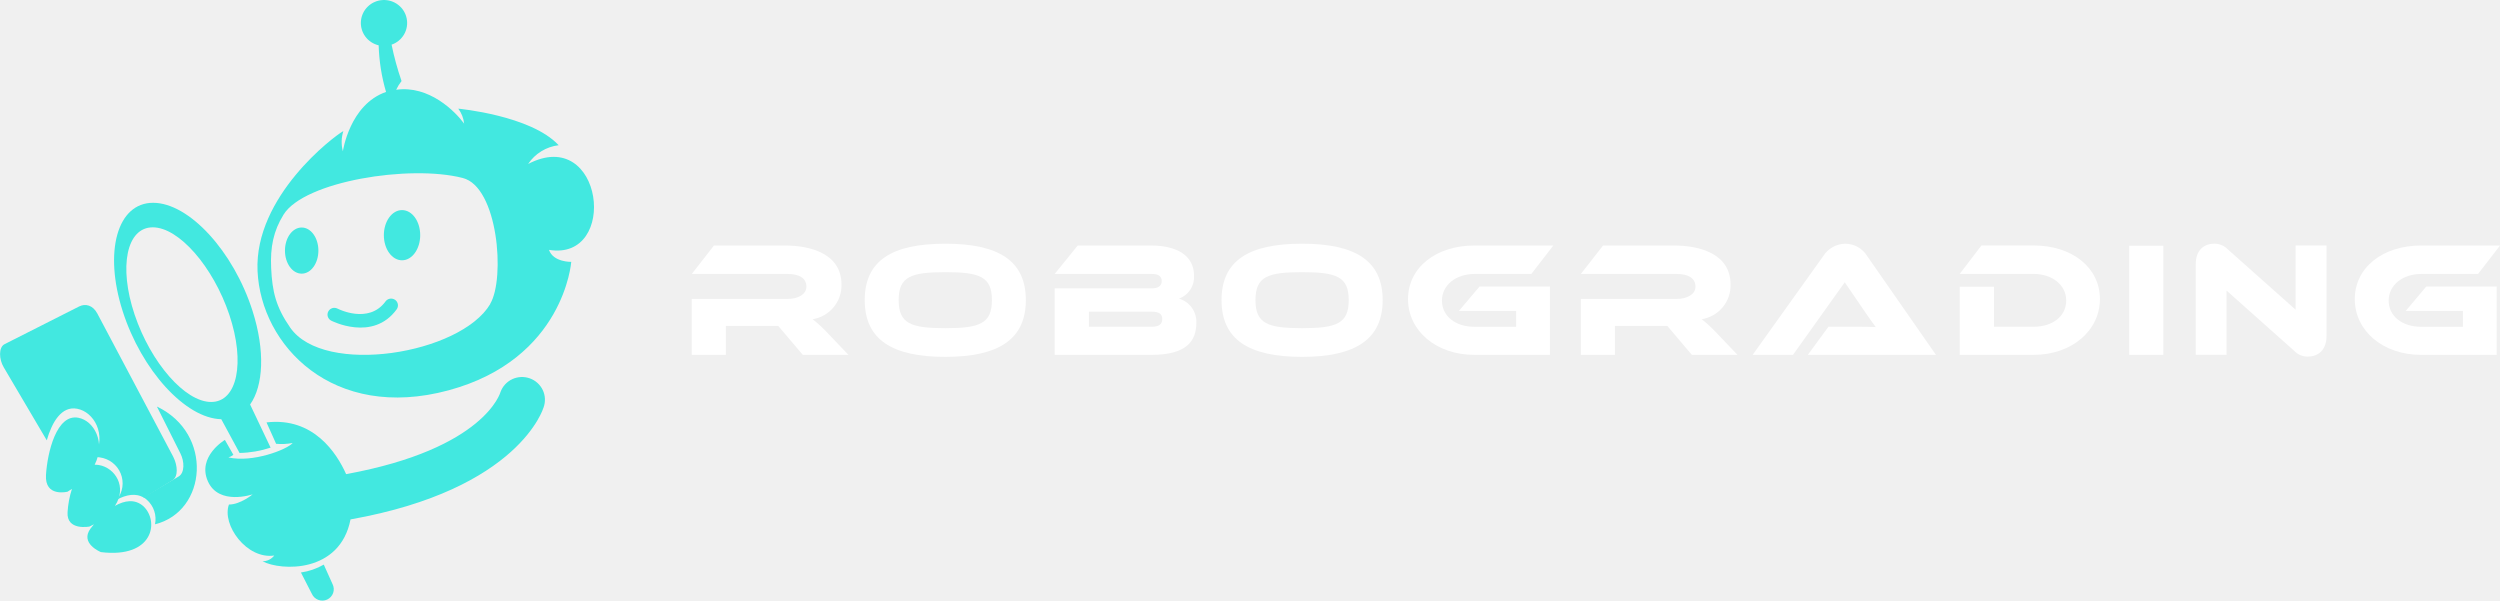
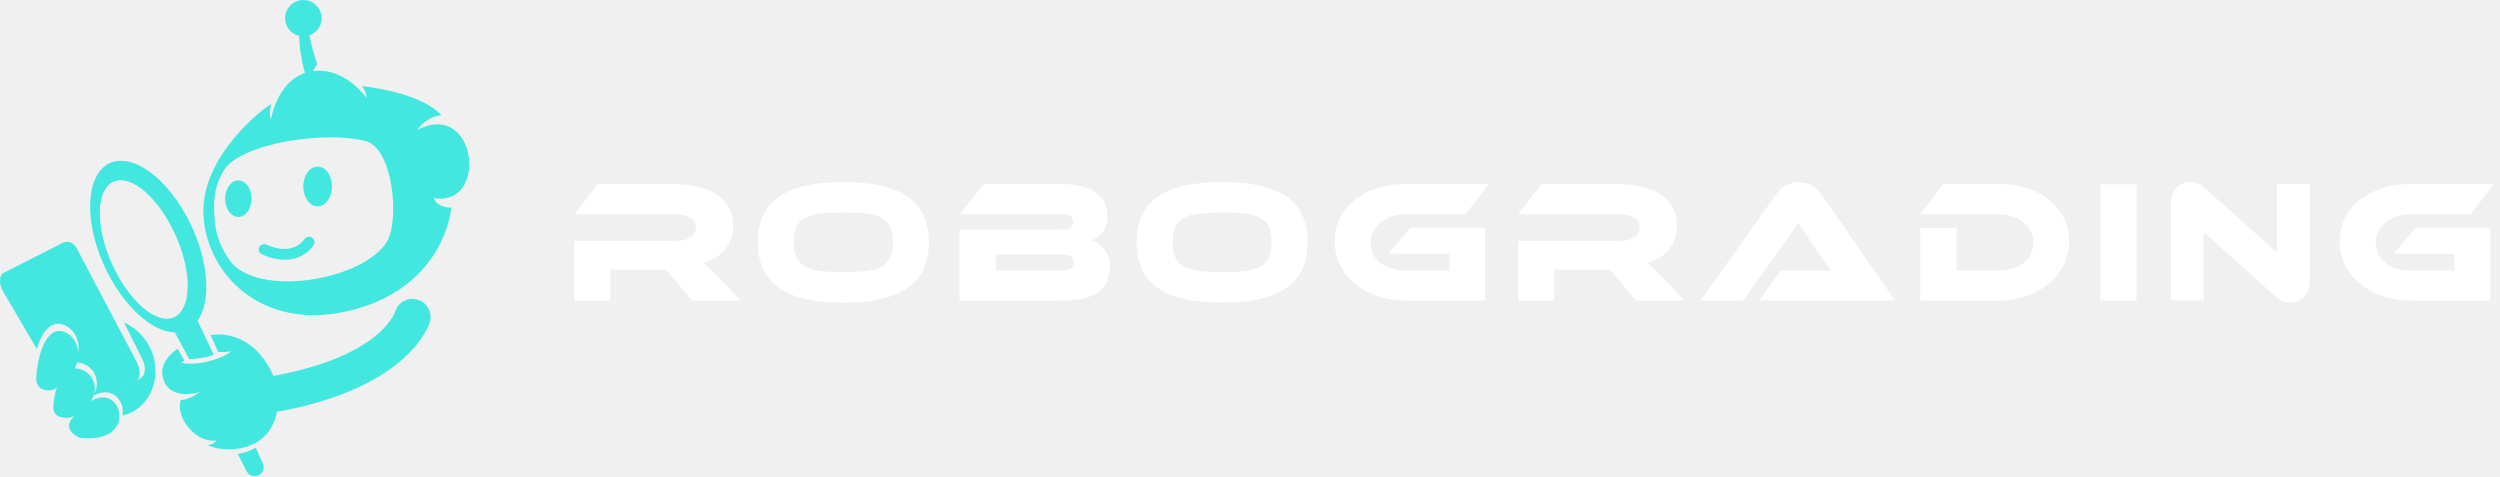
- <svg xmlns="http://www.w3.org/2000/svg" width="279" height="67" viewBox="0 0 279 67" fill="none">
-   <g clip-path="url(#clip0)">
-     <path d="M59.138 42.229C58.823 42.114 58.489 42.062 58.153 42.075C57.818 42.089 57.489 42.168 57.185 42.307C56.88 42.447 56.607 42.645 56.38 42.89C56.153 43.135 55.977 43.422 55.862 43.735C55.862 43.735 54.187 50.069 38.628 52.914C37.587 50.581 34.989 46.527 29.743 47.141L30.814 49.528C31.432 49.584 32.056 49.553 32.665 49.435C32.017 50.186 28.172 51.662 25.495 51.048C25.694 50.984 25.88 50.885 26.045 50.756L25.097 49.094C25.097 49.094 21.978 50.941 23.196 53.704C24.414 56.466 28.201 55.165 28.201 55.165C28.201 55.165 26.84 56.306 25.549 56.306C24.724 58.571 27.543 62.455 30.608 61.996C30.453 62.197 30.255 62.358 30.028 62.47C29.8 62.582 29.55 62.64 29.296 62.64C31.344 63.726 37.945 63.994 39.119 57.967C58.008 54.6 60.645 45.508 60.66 45.479C60.775 45.167 60.827 44.834 60.813 44.502C60.799 44.169 60.719 43.843 60.578 43.541C60.436 43.239 60.236 42.968 59.989 42.743C59.742 42.518 59.453 42.343 59.138 42.229Z" fill="#42E8E0" />
-     <path d="M17.51 45.371L20.118 50.57C20.609 51.515 20.609 52.772 19.941 53.172L16.012 55.501C16.151 55.583 16.281 55.679 16.4 55.788C16.776 56.125 17.057 56.553 17.215 57.031C17.373 57.509 17.401 58.02 17.299 58.512C23.119 57.07 23.835 48.373 17.51 45.371Z" fill="#42E8E0" />
-     <path d="M12.828 56.456C14.233 54.322 12.828 52.203 11.055 51.901C10.893 51.869 10.728 51.858 10.564 51.866C11.831 49.357 10.48 46.955 8.757 46.624C6.325 46.136 5.289 50.473 5.132 53.002C4.975 55.53 7.539 54.873 7.539 54.873C7.71 54.766 7.877 54.663 8.03 54.556C7.757 55.403 7.592 56.28 7.539 57.168C7.416 59.272 9.994 58.761 9.994 58.761C10.166 58.678 10.328 58.59 10.485 58.508C10.353 58.663 10.23 58.814 10.122 58.961C8.85 60.651 11.266 61.616 11.266 61.616C17.121 62.337 17.798 58.176 16.001 56.495C15.053 55.657 13.909 55.847 12.828 56.456Z" fill="#42E8E0" />
-     <path d="M44.866 23.446C43.746 23.446 42.838 24.703 42.838 26.248C42.838 27.792 43.746 29.049 44.866 29.049C45.986 29.049 46.895 27.797 46.895 26.248C46.895 24.698 45.996 23.446 44.866 23.446Z" fill="#42E8E0" />
-     <path d="M58.937 18.301C59.319 17.728 59.821 17.244 60.41 16.882C60.998 16.52 61.659 16.289 62.346 16.206C59.261 12.878 51.143 12.127 51.143 12.127C51.509 12.614 51.735 13.19 51.796 13.794C50.814 12.449 47.897 9.492 44.213 10.018C44.375 9.672 44.576 9.345 44.812 9.043C44.353 7.716 43.982 6.36 43.702 4.985C44.29 4.782 44.784 4.376 45.094 3.841C45.404 3.306 45.509 2.678 45.389 2.073C45.27 1.467 44.935 0.925 44.445 0.545C43.955 0.165 43.343 -0.027 42.722 0.004C42.101 0.036 41.512 0.288 41.064 0.716C40.615 1.143 40.338 1.717 40.281 2.331C40.225 2.946 40.394 3.56 40.757 4.061C41.12 4.561 41.653 4.915 42.258 5.058C42.309 6.82 42.586 8.569 43.083 10.261C39.022 11.66 38.265 16.883 38.265 16.883C38.068 16.141 38.086 15.359 38.319 14.627C37.239 15.217 28.364 21.936 28.742 30.248C29.12 38.56 37.155 47.048 50.062 43.559C62.969 40.071 63.75 29.225 63.75 29.225C63.75 29.225 61.752 29.278 61.265 27.885C69.114 29.181 67.341 13.916 58.937 18.301ZM54.714 33.922C51.403 39.525 36.168 42.01 32.391 36.567C30.795 34.268 30.383 32.557 30.26 29.897C30.157 27.597 30.5 25.794 31.65 23.943C33.958 20.23 45.721 18.345 51.629 19.86C55.588 20.844 56.393 31.061 54.714 33.892V33.922Z" fill="#42E8E0" />
-     <path d="M44.099 33.468C44.017 33.41 43.925 33.367 43.827 33.344C43.73 33.32 43.628 33.316 43.529 33.331C43.429 33.347 43.334 33.381 43.248 33.433C43.162 33.485 43.087 33.553 43.028 33.634C41.132 36.241 37.67 34.443 37.66 34.438C37.48 34.346 37.271 34.329 37.078 34.39C36.886 34.452 36.726 34.586 36.633 34.765C36.541 34.943 36.523 35.15 36.585 35.341C36.647 35.532 36.783 35.691 36.962 35.783C36.962 35.783 41.594 38.19 44.266 34.526C44.325 34.446 44.367 34.355 44.391 34.258C44.415 34.161 44.419 34.061 44.403 33.963C44.388 33.864 44.353 33.77 44.301 33.685C44.248 33.601 44.18 33.527 44.099 33.468Z" fill="#42E8E0" />
-     <path d="M33.667 25.39C32.636 25.39 31.801 26.544 31.801 27.967C31.801 29.39 32.636 30.54 33.667 30.54C34.699 30.54 35.533 29.39 35.533 27.967C35.533 26.544 34.699 25.39 33.667 25.39Z" fill="#42E8E0" />
-     <path fill-rule="evenodd" clip-rule="evenodd" d="M17.048 25.37C19.96 25.37 23.786 29.755 25.589 35.115C27.391 40.474 26.483 44.86 23.565 44.86C20.648 44.86 16.827 40.474 15.024 35.115C13.222 29.755 14.13 25.37 17.048 25.37ZM36.133 63.009L37.116 65.197C37.191 65.348 37.236 65.513 37.247 65.682C37.257 65.85 37.234 66.019 37.178 66.179C37.121 66.338 37.033 66.485 36.919 66.61C36.805 66.736 36.667 66.837 36.513 66.909C36.358 66.98 36.191 67.02 36.021 67.027C35.851 67.033 35.681 67.006 35.522 66.946C35.362 66.886 35.217 66.796 35.093 66.68C34.969 66.563 34.871 66.424 34.802 66.269L33.584 63.891C34.483 63.76 35.348 63.461 36.133 63.009ZM27.912 45.142L30.2 49.956C29.082 50.327 27.913 50.528 26.733 50.55L24.695 46.784C20.707 46.701 15.795 41.327 13.684 34.706C11.572 28.084 13.079 22.632 17.087 22.632C21.095 22.632 26.06 28.035 28.187 34.706C29.606 39.159 29.395 43.052 27.912 45.142ZM0.511 38.409L8.826 34.204C9.514 33.853 10.354 34.038 10.86 34.988L19.341 50.989C19.832 51.964 19.906 53.201 19.243 53.601L16.07 55.55C15.162 54.994 14.106 55.204 13.05 55.754C13.373 55.349 13.582 54.866 13.656 54.355C13.729 53.843 13.665 53.321 13.47 52.843C13.274 52.364 12.954 51.945 12.542 51.629C12.13 51.313 11.641 51.11 11.125 51.043C10.942 51.01 10.755 50.999 10.57 51.008C11.93 48.436 10.466 45.961 8.605 45.615C6.867 45.288 5.796 47.115 5.221 49.142L0.433 41.02C-0.127 40.094 -0.171 38.764 0.511 38.409Z" fill="#42E8E0" />
-     <path d="M94.686 39.603H89.593L86.852 36.372H81.007V39.603H77.201V33.361H87.898C89.077 33.361 89.995 32.835 89.995 31.997C89.995 31.047 89.205 30.574 87.898 30.574H77.201L79.681 27.398H87.589C90.383 27.398 93.91 28.274 93.91 31.758C93.933 32.679 93.621 33.578 93.029 34.289C92.439 34.999 91.609 35.475 90.693 35.627C91.31 36.116 91.888 36.652 92.421 37.23L94.686 39.603Z" fill="white" />
-     <path d="M114.484 33.492C114.484 37.848 111.469 39.827 105.497 39.827C99.524 39.827 96.504 37.877 96.504 33.492C96.504 29.107 99.505 27.197 105.497 27.197C111.488 27.197 114.484 29.132 114.484 33.492ZM110.698 33.492C110.698 30.866 109.318 30.374 105.497 30.374C101.676 30.374 100.291 30.861 100.291 33.492C100.291 36.123 101.671 36.625 105.497 36.625C109.323 36.625 110.698 36.119 110.698 33.492Z" fill="white" />
-     <path d="M133.511 36.046C133.511 38.068 132.391 39.603 128.511 39.603H117.701V32.177H128.585C129.14 32.177 129.651 31.977 129.651 31.359C129.651 30.74 129.12 30.574 128.585 30.574H117.701L120.275 27.398H128.423C131.37 27.398 133.255 28.533 133.255 30.774C133.288 31.321 133.143 31.865 132.842 32.324C132.54 32.784 132.098 33.135 131.581 33.327C132.163 33.5 132.67 33.862 133.02 34.355C133.37 34.848 133.543 35.444 133.511 36.046ZM121.527 34.784V36.465H128.531C129.356 36.465 129.709 36.173 129.709 35.607C129.709 35.042 129.356 34.784 128.531 34.784H121.527Z" fill="white" />
-     <path d="M154.305 33.492C154.305 37.848 151.289 39.827 145.312 39.827C139.335 39.827 136.324 37.877 136.324 33.492C136.324 29.107 139.32 27.197 145.312 27.197C151.304 27.197 154.305 29.132 154.305 33.492ZM150.518 33.492C150.518 30.866 149.138 30.374 145.312 30.374C141.486 30.374 140.111 30.861 140.111 33.492C140.111 36.123 141.491 36.625 145.312 36.625C149.133 36.625 150.518 36.119 150.518 33.492Z" fill="white" />
-     <path d="M165.116 31.977H172.974V39.603H164.546C160.283 39.603 157.135 36.918 157.135 33.381C157.135 29.843 160.283 27.398 164.546 27.398H173.352L170.896 30.574H164.546C162.488 30.574 160.921 31.812 160.921 33.546C160.921 35.281 162.429 36.47 164.546 36.47H169.197V34.701H162.812L165.116 31.977Z" fill="white" />
-     <path d="M193.906 39.603H188.813L186.073 36.372H180.228V39.603H176.422V33.361H187.119C188.298 33.361 189.216 32.835 189.216 31.997C189.216 31.047 188.425 30.574 187.119 30.574H176.422L178.902 27.398H186.809C189.604 27.398 193.13 28.274 193.13 31.758C193.154 32.679 192.841 33.578 192.25 34.289C191.659 34.999 190.829 35.475 189.913 35.627C190.531 36.116 191.109 36.652 191.642 37.23L193.906 39.603Z" fill="white" />
-     <path d="M201.755 39.602L204.053 36.465H207.142C207.879 36.465 208.738 36.465 209.328 36.499C208.999 36.06 208.483 35.315 208.08 34.73L205.875 31.504L200.099 39.602H195.596L203.483 28.566C203.745 28.153 204.107 27.811 204.536 27.572C204.965 27.333 205.447 27.204 205.939 27.197C206.429 27.2 206.909 27.327 207.335 27.567C207.76 27.807 208.117 28.151 208.37 28.566L216.052 39.602H201.755Z" fill="white" />
-     <path d="M226.939 39.603H218.703V31.997H222.529V36.465H226.949C229.066 36.465 230.589 35.296 230.589 33.541C230.589 31.788 229.007 30.569 226.949 30.569H218.703L221.129 27.393H226.939C231.242 27.393 234.351 29.858 234.351 33.376C234.351 36.894 231.207 39.603 226.939 39.603Z" fill="white" />
-     <path d="M241.427 39.603H237.621V27.422H241.427V39.603Z" fill="white" />
-     <path d="M256.024 39.144L248.485 32.43V39.597H245.047V29.473C245.047 27.85 246.029 27.192 247.124 27.192C247.41 27.193 247.692 27.252 247.954 27.365C248.216 27.479 248.452 27.643 248.647 27.85L256.186 34.559V27.392H259.639V37.498C259.639 39.12 258.656 39.797 257.546 39.797C257.261 39.799 256.978 39.742 256.716 39.63C256.453 39.518 256.218 39.352 256.024 39.144Z" fill="white" />
-     <path d="M270.769 31.977H278.627V39.603H270.199C265.936 39.603 262.793 36.918 262.793 33.381C262.793 29.843 265.936 27.398 270.199 27.398H279.005L276.55 30.574H270.199C268.141 30.574 266.575 31.812 266.575 33.546C266.575 35.281 268.083 36.47 270.199 36.47H274.865V34.701H268.48L270.769 31.977Z" fill="white" />
-   </g>
-   <defs>
-     <clipPath id="clip0">
-       <rect width="279" height="67" fill="white" />
-     </clipPath>
-   </defs>
+ <svg xmlns="http://www.w3.org/2000/svg" width="252" height="48" viewBox="0 0 252 48" fill="none">
+   <path d="M42.202 30.241C41.977 30.158 41.739 30.121 41.499 30.13C41.26 30.14 41.025 30.196 40.808 30.297C40.591 30.397 40.396 30.539 40.234 30.714C40.072 30.889 39.946 31.095 39.864 31.319C39.864 31.319 38.669 35.855 27.564 37.892C26.821 36.221 24.967 33.318 21.223 33.758L21.988 35.467C22.429 35.508 22.874 35.485 23.309 35.401C22.846 35.938 20.102 36.996 18.191 36.556C18.334 36.51 18.466 36.439 18.584 36.347L17.907 35.157C17.907 35.157 15.682 36.479 16.551 38.458C17.42 40.436 20.123 39.505 20.123 39.505C20.123 39.505 19.152 40.321 18.23 40.321C17.641 41.944 19.653 44.724 21.84 44.396C21.73 44.54 21.589 44.656 21.427 44.736C21.264 44.815 21.085 44.857 20.904 44.857C22.366 45.635 27.077 45.827 27.915 41.511C41.396 39.1 43.278 32.589 43.289 32.568C43.371 32.344 43.408 32.106 43.398 31.868C43.388 31.63 43.331 31.396 43.23 31.18C43.129 30.964 42.986 30.77 42.81 30.609C42.633 30.447 42.427 30.322 42.202 30.241Z" fill="#42E8E0" />
+   <path d="M12.492 32.492L14.354 36.215C14.704 36.892 14.704 37.792 14.227 38.078L11.423 39.746C11.523 39.805 11.615 39.874 11.7 39.952C11.969 40.193 12.169 40.5 12.282 40.842C12.395 41.184 12.415 41.55 12.342 41.902C16.495 40.869 17.007 34.641 12.492 32.492Z" fill="#42E8E0" />
+   <path d="M9.152 40.429C10.154 38.901 9.152 37.383 7.887 37.167C7.771 37.144 7.653 37.136 7.536 37.142C8.44 35.345 7.476 33.625 6.246 33.388C4.511 33.039 3.771 36.144 3.659 37.955C3.547 39.766 5.377 39.295 5.377 39.295C5.499 39.218 5.619 39.145 5.727 39.068C5.533 39.675 5.415 40.303 5.377 40.939C5.289 42.446 7.129 42.08 7.129 42.08C7.252 42.02 7.368 41.958 7.48 41.898C7.385 42.01 7.298 42.118 7.221 42.223C6.313 43.433 8.037 44.124 8.037 44.124C12.215 44.641 12.699 41.661 11.416 40.457C10.74 39.857 9.923 39.993 9.152 40.429Z" fill="#42E8E0" />
+   <path d="M32.016 16.79C31.217 16.79 30.568 17.69 30.568 18.796C30.568 19.902 31.217 20.802 32.016 20.802C32.815 20.802 33.464 19.905 33.464 18.796C33.464 17.686 32.822 16.79 32.016 16.79Z" fill="#42E8E0" />
+   <path d="M42.058 13.105C42.331 12.695 42.689 12.348 43.109 12.089C43.529 11.83 44.001 11.665 44.491 11.605C42.29 9.221 36.495 8.684 36.495 8.684C36.757 9.032 36.918 9.445 36.962 9.877C36.261 8.914 34.179 6.796 31.55 7.173C31.665 6.925 31.809 6.691 31.977 6.475C31.65 5.525 31.385 4.554 31.185 3.569C31.604 3.424 31.957 3.133 32.178 2.75C32.399 2.367 32.474 1.917 32.389 1.484C32.304 1.05 32.065 0.662 31.715 0.389C31.366 0.117 30.929 -0.02 30.486 0.002C30.043 0.025 29.622 0.206 29.302 0.512C28.982 0.818 28.784 1.229 28.744 1.669C28.703 2.109 28.824 2.549 29.083 2.907C29.342 3.266 29.723 3.519 30.155 3.621C30.191 4.883 30.389 6.136 30.744 7.348C27.845 8.349 27.305 12.09 27.305 12.09C27.164 11.558 27.177 10.998 27.343 10.474C26.572 10.896 20.238 15.708 20.508 21.661C20.778 27.613 26.513 33.692 35.724 31.193C44.936 28.695 45.493 20.928 45.493 20.928C45.493 20.928 44.067 20.966 43.72 19.968C49.321 20.896 48.056 9.965 42.058 13.105ZM39.044 24.292C36.681 28.304 25.808 30.084 23.113 26.186C21.974 24.539 21.679 23.315 21.591 21.409C21.518 19.762 21.763 18.471 22.583 17.146C24.231 14.487 32.626 13.136 36.843 14.222C39.668 14.926 40.243 22.243 39.044 24.271V24.292Z" fill="#42E8E0" />
+   <path d="M31.47 23.968C31.412 23.925 31.346 23.895 31.276 23.878C31.206 23.861 31.134 23.858 31.063 23.869C30.992 23.88 30.924 23.905 30.863 23.942C30.801 23.98 30.748 24.028 30.706 24.086C29.352 25.953 26.881 24.665 26.874 24.662C26.746 24.596 26.597 24.584 26.459 24.628C26.322 24.672 26.208 24.768 26.142 24.896C26.076 25.023 26.063 25.172 26.108 25.309C26.151 25.445 26.248 25.559 26.377 25.625C26.377 25.625 29.682 27.349 31.589 24.725C31.631 24.667 31.662 24.602 31.678 24.533C31.695 24.464 31.698 24.392 31.687 24.322C31.676 24.251 31.651 24.184 31.614 24.123C31.577 24.062 31.527 24.009 31.47 23.968Z" fill="#42E8E0" />
+   <path d="M24.024 18.182C23.288 18.182 22.692 19.009 22.692 20.027C22.692 21.046 23.288 21.87 24.024 21.87C24.76 21.87 25.356 21.046 25.356 20.027C25.356 19.009 24.76 18.182 24.024 18.182Z" fill="#42E8E0" />
+   <path fill-rule="evenodd" clip-rule="evenodd" d="M12.163 18.168C14.241 18.168 16.972 21.308 18.258 25.146C19.545 28.985 18.896 32.125 16.814 32.125C14.732 32.125 12.005 28.985 10.719 25.146C9.432 21.308 10.081 18.168 12.163 18.168ZM25.784 45.122L26.485 46.689C26.539 46.797 26.571 46.915 26.578 47.036C26.586 47.157 26.569 47.278 26.529 47.392C26.489 47.506 26.426 47.611 26.345 47.701C26.263 47.791 26.165 47.864 26.054 47.915C25.944 47.966 25.825 47.995 25.704 47.999C25.582 48.004 25.461 47.984 25.347 47.942C25.233 47.899 25.13 47.834 25.041 47.751C24.953 47.667 24.883 47.568 24.834 47.457L23.965 45.754C24.606 45.66 25.223 45.446 25.784 45.122ZM19.916 32.327L21.549 35.775C20.751 36.041 19.917 36.184 19.075 36.2L17.62 33.503C14.774 33.444 11.269 29.595 9.762 24.853C8.254 20.111 9.33 16.207 12.191 16.207C15.051 16.207 18.595 20.077 20.112 24.853C21.125 28.043 20.975 30.83 19.916 32.327ZM0.361 27.505L6.295 24.494C6.786 24.243 7.385 24.375 7.746 25.056L13.8 36.514C14.15 37.212 14.203 38.099 13.729 38.385L11.465 39.78C10.817 39.383 10.063 39.533 9.309 39.927C9.54 39.637 9.689 39.291 9.742 38.925C9.794 38.558 9.748 38.185 9.609 37.842C9.469 37.499 9.241 37.199 8.947 36.972C8.653 36.746 8.304 36.601 7.935 36.553C7.805 36.529 7.672 36.521 7.539 36.528C8.51 34.686 7.466 32.913 6.137 32.666C4.896 32.432 4.132 33.74 3.722 35.192L0.305 29.375C-0.095 28.712 -0.127 27.76 0.361 27.505Z" fill="#42E8E0" />
+   <path d="M74.647 30.293H69.763L67.136 27.185H61.531V30.293H57.882V24.288H68.139C69.269 24.288 70.15 23.782 70.15 22.975C70.15 22.061 69.391 21.606 68.139 21.606H57.882L60.26 18.55H67.842C70.522 18.55 73.903 19.394 73.903 22.746C73.926 23.632 73.626 24.496 73.059 25.18C72.492 25.864 71.697 26.321 70.818 26.468C71.41 26.938 71.965 27.454 72.476 28.01L74.647 30.293Z" fill="white" />
+   <path d="M93.631 24.414C93.631 28.605 90.739 30.508 85.012 30.508C79.286 30.508 76.389 28.633 76.389 24.414C76.389 20.195 79.267 18.357 85.012 18.357C90.758 18.357 93.631 20.218 93.631 24.414ZM90 24.414C90 21.887 88.676 21.414 85.012 21.414C81.348 21.414 80.02 21.882 80.02 24.414C80.02 26.945 81.344 27.428 85.012 27.428C88.681 27.428 90 26.941 90 24.414Z" fill="white" />
+   <path d="M111.875 26.871C111.875 28.817 110.801 30.293 107.081 30.293H96.716V23.149H107.152C107.684 23.149 108.174 22.957 108.174 22.361C108.174 21.766 107.665 21.606 107.152 21.606H96.716L99.183 18.55H106.996C109.822 18.55 111.63 19.642 111.63 21.799C111.662 22.325 111.523 22.848 111.234 23.29C110.945 23.732 110.521 24.07 110.024 24.255C110.583 24.421 111.069 24.77 111.405 25.244C111.74 25.719 111.906 26.292 111.875 26.871ZM100.384 25.657V27.274H107.1C107.891 27.274 108.23 26.993 108.23 26.449C108.23 25.905 107.891 25.657 107.1 25.657H100.384Z" fill="white" />
+   <path d="M131.815 24.414C131.815 28.605 128.923 30.508 123.192 30.508C117.46 30.508 114.573 28.633 114.573 24.414C114.573 20.195 117.446 18.357 123.192 18.357C128.937 18.357 131.815 20.218 131.815 24.414ZM128.184 24.414C128.184 21.887 126.86 21.414 123.192 21.414C119.523 21.414 118.204 21.882 118.204 24.414C118.204 26.945 119.528 27.428 123.192 27.428C126.856 27.428 128.184 26.941 128.184 24.414Z" fill="white" />
+   <path d="M142.18 22.956H149.715V30.293H141.634C137.546 30.293 134.528 27.71 134.528 24.307C134.528 20.903 137.546 18.55 141.634 18.55H150.078L147.723 21.606H141.634C139.661 21.606 138.158 22.797 138.158 24.466C138.158 26.135 139.604 27.279 141.634 27.279H146.094V25.577H139.972L142.18 22.956Z" fill="white" />
+   <path d="M169.787 30.293H164.904L162.276 27.185H156.671V30.293H153.022V24.288H163.279C164.409 24.288 165.29 23.782 165.29 22.975C165.29 22.061 164.531 21.606 163.279 21.606H153.022L155.4 18.55H162.982C165.662 18.55 169.043 19.394 169.043 22.746C169.066 23.632 168.766 24.496 168.199 25.18C167.632 25.864 166.837 26.321 165.958 26.468C166.55 26.938 167.105 27.454 167.616 28.01L169.787 30.293Z" fill="white" />
+   <path d="M177.312 30.293L179.516 27.274H182.479C183.185 27.274 184.009 27.274 184.574 27.306C184.259 26.884 183.764 26.167 183.378 25.605L181.264 22.501L175.725 30.293H171.407L178.97 19.674C179.221 19.276 179.568 18.948 179.979 18.718C180.39 18.487 180.853 18.363 181.325 18.357C181.794 18.36 182.255 18.482 182.663 18.713C183.071 18.943 183.413 19.274 183.656 19.674L191.022 30.293H177.312Z" fill="white" />
+   <path d="M201.462 30.294H193.565V22.976H197.233V27.274H201.472C203.501 27.274 204.961 26.149 204.961 24.462C204.961 22.774 203.445 21.602 201.472 21.602H193.565L195.891 18.546H201.462C205.588 18.546 208.569 20.918 208.569 24.302C208.569 27.687 205.555 30.294 201.462 30.294Z" fill="white" />
+   <path d="M215.355 30.293H211.705V18.573H215.355V30.293Z" fill="white" />
+   <path d="M229.352 29.852L222.123 23.392V30.288H218.826V20.547C218.826 18.985 219.768 18.353 220.818 18.353C221.092 18.354 221.363 18.41 221.614 18.519C221.865 18.628 222.091 18.787 222.278 18.985L229.507 25.441V18.545H232.818V28.268C232.818 29.829 231.876 30.48 230.812 30.48C230.538 30.483 230.267 30.428 230.015 30.32C229.764 30.211 229.538 30.052 229.352 29.852Z" fill="white" />
+   <path d="M243.489 22.956H251.024V30.293H242.943C238.855 30.293 235.841 27.71 235.841 24.307C235.841 20.903 238.855 18.55 242.943 18.55H251.387L249.032 21.606H242.943C240.969 21.606 239.467 22.797 239.467 24.466C239.467 26.135 240.913 27.279 242.943 27.279H247.417V25.577H241.294L243.489 22.956Z" fill="white" />
</svg>
